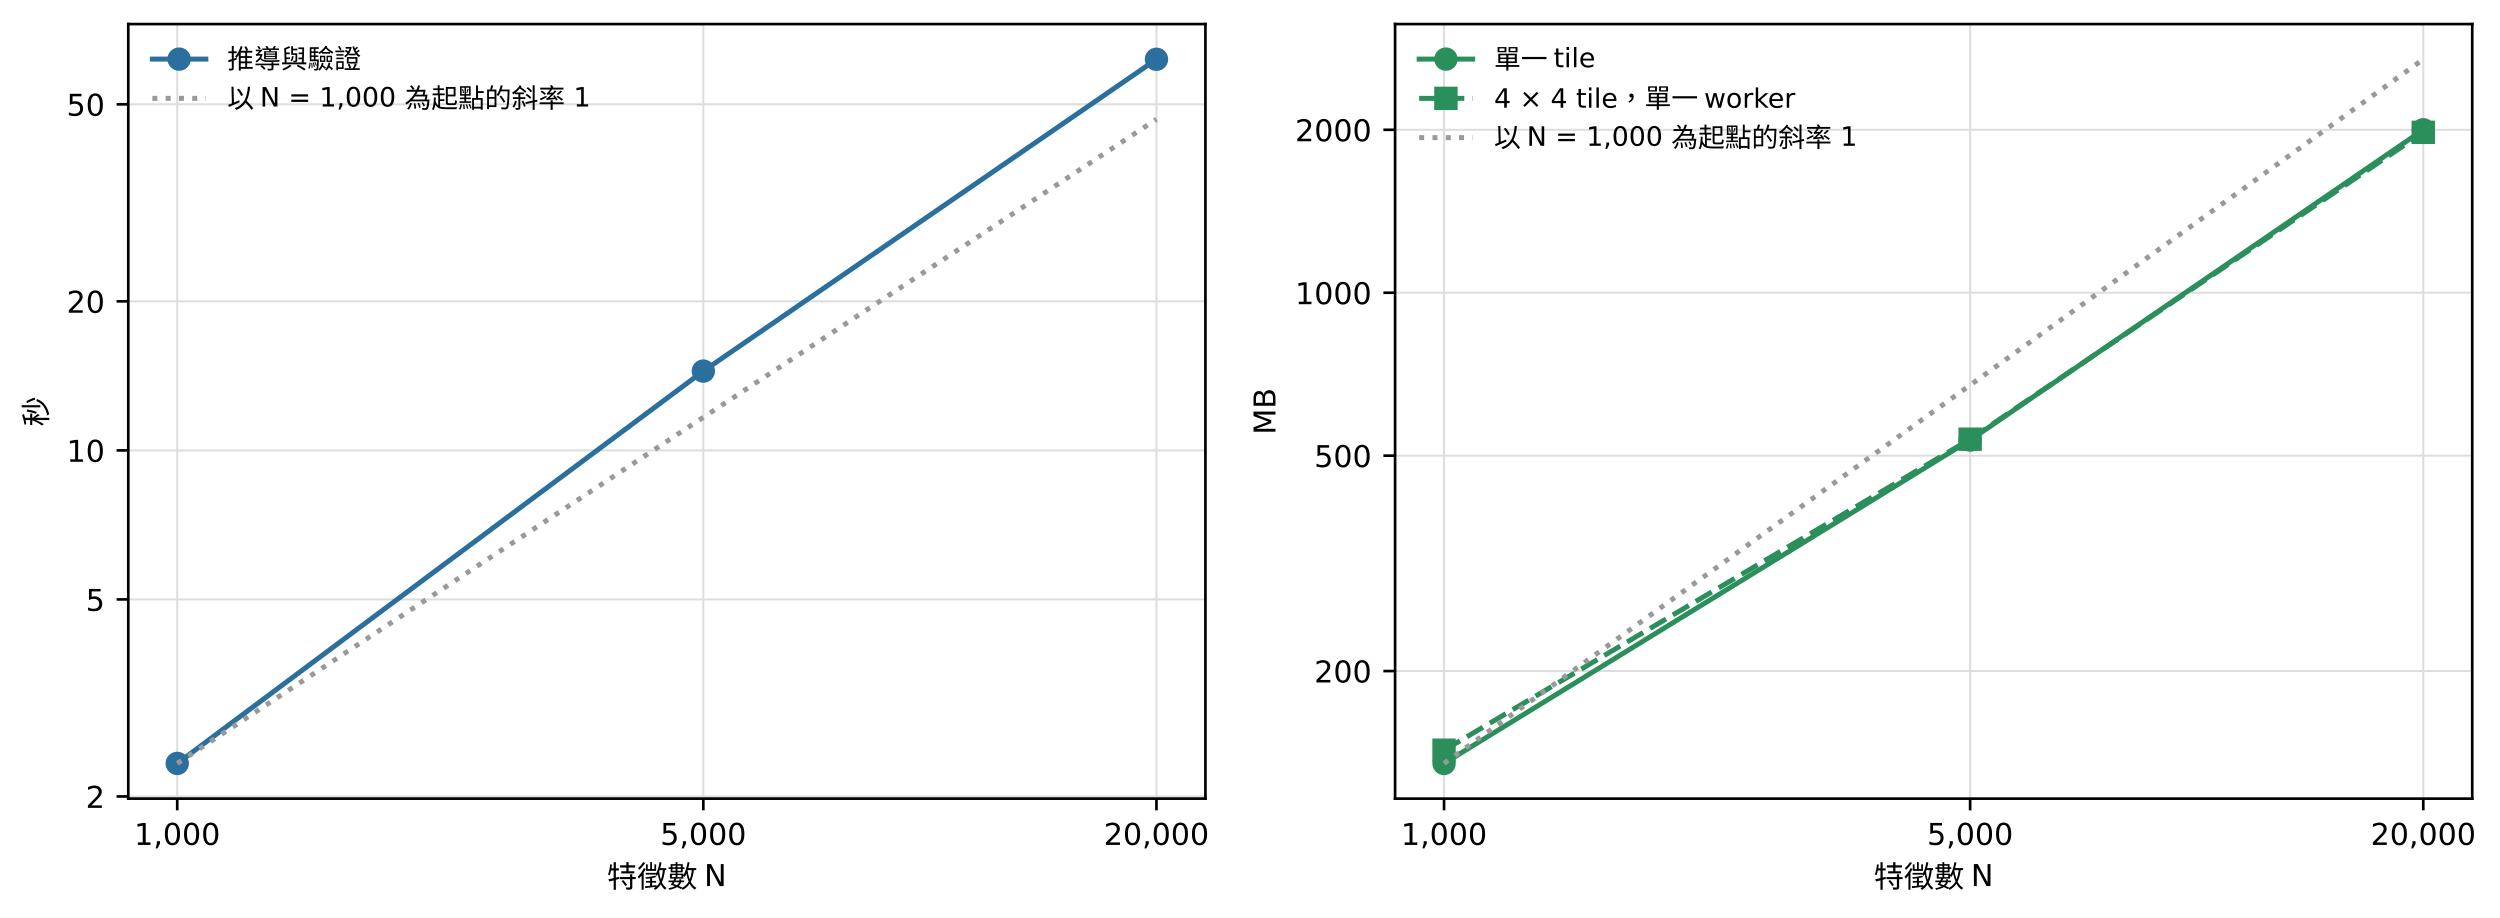
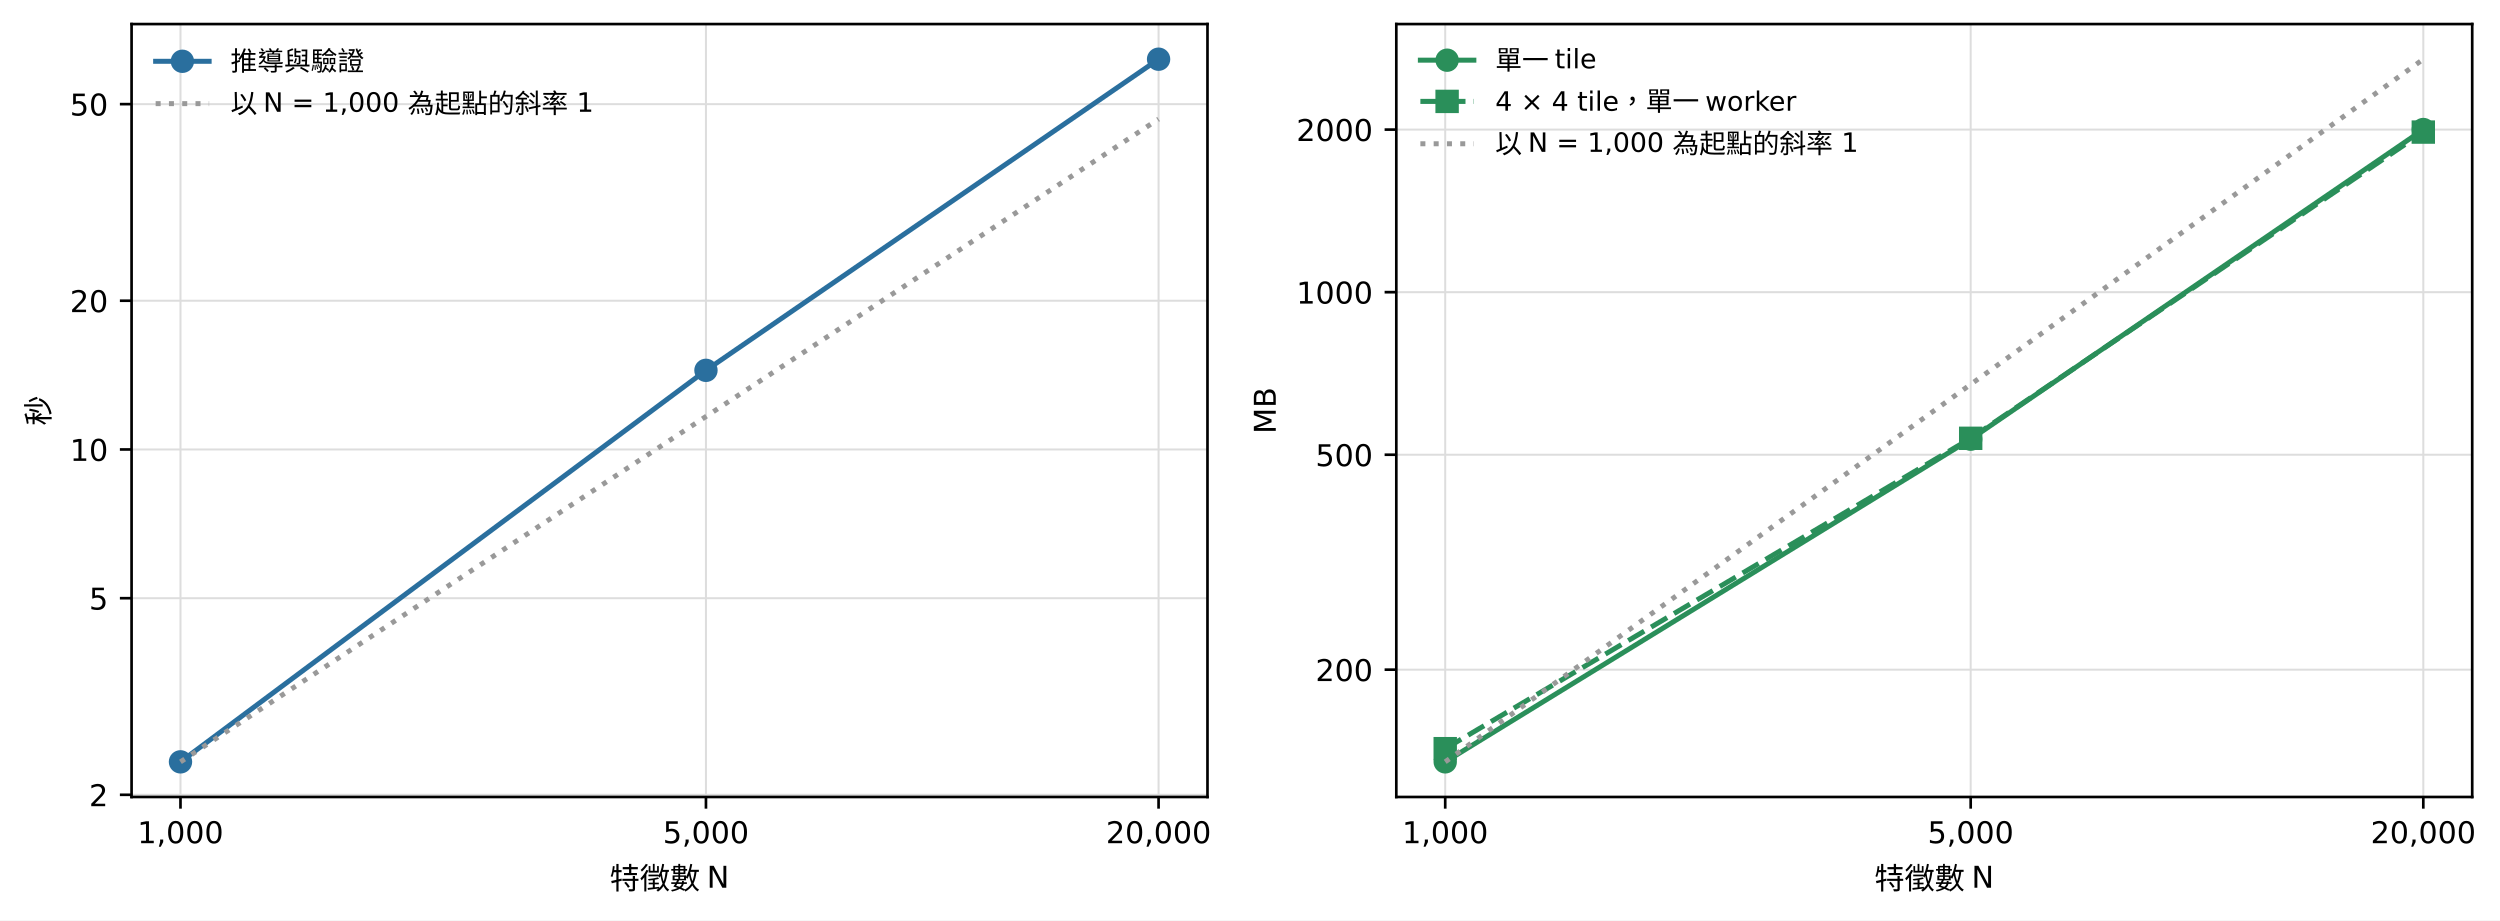
- <svg xmlns="http://www.w3.org/2000/svg" xmlns:xlink="http://www.w3.org/1999/xlink" width="747.656pt" height="274.461pt" viewBox="0 0 747.656 274.461" version="1.1">
+ <svg xmlns="http://www.w3.org/2000/svg" xmlns:xlink="http://www.w3.org/1999/xlink" width="747.96pt" height="275.375pt" viewBox="0 0 747.96 275.375" version="1.1">
  <defs>
    <style type="text/css">*{stroke-linejoin: round; stroke-linecap: butt}</style>
  </defs>
  <g id="figure_1">
    <g id="patch_1">
-       <path d="M 0 274.461  L 747.656 274.461  L 747.656 0  L 0 0  z " style="fill: #ffffff" />
+       <path d="M 0 275.375  L 747.96 275.375  L 747.96 0  L 0 0  z " style="fill: #ffffff" />
    </g>
    <g id="axes_1">
      <g id="patch_2">
-         <path d="M 38.363 238.84  L 360.498 238.84  L 360.498 7.2  L 38.363 7.2  z " style="fill: #ffffff" />
+         <path d="M 39.366 238.444  L 361.259 238.444  L 361.259 7.2  L 39.366 7.2  z " style="fill: #ffffff" />
      </g>
      <g id="matplotlib.axis_1">
        <g id="xtick_1">
          <g id="line2d_1">
-             <path d="M 53.005 238.84  L 53.005 7.2  " clip-path="url(#p844b88dbd5)" style="fill: none; stroke: #dddddd; stroke-width: 0.6; stroke-linecap: square" />
+             <path d="M 53.998 238.444  L 53.998 7.2  " clip-path="url(#pf431974b83)" style="fill: none; stroke: #dddddd; stroke-width: 0.6; stroke-linecap: square" />
          </g>
          <g id="line2d_2">
            <defs>
-               <path id="mdb61626d22" d="M 0 0  L 0 3.5  " style="stroke: #000000; stroke-width: 0.8" />
+               <path id="ma58c364e98" d="M 0 0  L 0 3.5  " style="stroke: #000000; stroke-width: 0.8" />
            </defs>
            <g>
-               <use xlink:href="#mdb61626d22" x="53.005" y="238.84" style="stroke: #000000; stroke-width: 0.8" />
+               <use xlink:href="#ma58c364e98" x="53.998" y="238.444" style="stroke: #000000; stroke-width: 0.8" />
            </g>
          </g>
          <g id="text_1">
-             <text style="font-size: 9px; font-family: 'DejaVu Sans', 'Noto Sans CJK TC', 'PingFang TC', 'Microsoft JhengHei', 'Noto Sans CJK JP'; text-anchor: middle" x="53.005" y="252.679" transform="rotate(-0 53.00533 252.6786)">1,000</text>
+             <text style="font-size: 9px; font-family: 'DejaVu Sans', 'Noto Sans CJK TC', 'PingFang TC', 'Microsoft JhengHei', 'Noto Sans CJK JP'; text-anchor: middle" x="53.998" y="252.282" transform="rotate(-0 53.99765 252.282)">1,000</text>
          </g>
        </g>
        <g id="xtick_2">
          <g id="line2d_3">
-             <path d="M 210.337 238.84  L 210.337 7.2  " clip-path="url(#p844b88dbd5)" style="fill: none; stroke: #dddddd; stroke-width: 0.6; stroke-linecap: square" />
+             <path d="M 211.211 238.444  L 211.211 7.2  " clip-path="url(#pf431974b83)" style="fill: none; stroke: #dddddd; stroke-width: 0.6; stroke-linecap: square" />
          </g>
          <g id="line2d_4">
            <g>
-               <use xlink:href="#mdb61626d22" x="210.337" y="238.84" style="stroke: #000000; stroke-width: 0.8" />
+               <use xlink:href="#ma58c364e98" x="211.211" y="238.444" style="stroke: #000000; stroke-width: 0.8" />
            </g>
          </g>
          <g id="text_2">
-             <text style="font-size: 9px; font-family: 'DejaVu Sans', 'Noto Sans CJK TC', 'PingFang TC', 'Microsoft JhengHei', 'Noto Sans CJK JP'; text-anchor: middle" x="210.337" y="252.679" transform="rotate(-0 210.3373 252.6786)">5,000</text>
+             <text style="font-size: 9px; font-family: 'DejaVu Sans', 'Noto Sans CJK TC', 'PingFang TC', 'Microsoft JhengHei', 'Noto Sans CJK JP'; text-anchor: middle" x="211.211" y="252.282" transform="rotate(-0 211.211 252.282)">5,000</text>
          </g>
        </g>
        <g id="xtick_3">
          <g id="line2d_5">
-             <path d="M 345.856 238.84  L 345.856 7.2  " clip-path="url(#p844b88dbd5)" style="fill: none; stroke: #dddddd; stroke-width: 0.6; stroke-linecap: square" />
+             <path d="M 346.627 238.444  L 346.627 7.2  " clip-path="url(#pf431974b83)" style="fill: none; stroke: #dddddd; stroke-width: 0.6; stroke-linecap: square" />
          </g>
          <g id="line2d_6">
            <g>
-               <use xlink:href="#mdb61626d22" x="345.856" y="238.84" style="stroke: #000000; stroke-width: 0.8" />
+               <use xlink:href="#ma58c364e98" x="346.627" y="238.444" style="stroke: #000000; stroke-width: 0.8" />
            </g>
          </g>
          <g id="text_3">
-             <text style="font-size: 9px; font-family: 'DejaVu Sans', 'Noto Sans CJK TC', 'PingFang TC', 'Microsoft JhengHei', 'Noto Sans CJK JP'; text-anchor: middle" x="345.856" y="252.679" transform="rotate(-0 345.8557 252.6786)">20,000</text>
+             <text style="font-size: 9px; font-family: 'DejaVu Sans', 'Noto Sans CJK TC', 'PingFang TC', 'Microsoft JhengHei', 'Noto Sans CJK JP'; text-anchor: middle" x="346.627" y="252.282" transform="rotate(-0 346.6271 252.282)">20,000</text>
          </g>
        </g>
        <g id="text_4">
-           <text style="font-size: 9px; font-family: 'DejaVu Sans', 'Noto Sans CJK TC', 'PingFang TC', 'Microsoft JhengHei', 'Noto Sans CJK JP'; text-anchor: middle" x="199.43" y="265.389" transform="rotate(-0 199.4305 265.3889)">特徵數 N</text>
+           <text style="font-size: 9px; font-family: 'DejaVu Sans', 'Noto Sans CJK TC', 'PingFang TC', 'Microsoft JhengHei', 'Noto Sans CJK JP'; text-anchor: middle" x="200.312" y="266.013" transform="rotate(-0 200.3124 266.0126)">特徵數 N</text>
        </g>
      </g>
      <g id="matplotlib.axis_2">
        <g id="ytick_1">
          <g id="line2d_7">
-             <path d="M 38.363 238.187  L 360.498 238.187  " clip-path="url(#p844b88dbd5)" style="fill: none; stroke: #dddddd; stroke-width: 0.6; stroke-linecap: square" />
+             <path d="M 39.366 237.792  L 361.259 237.792  " clip-path="url(#pf431974b83)" style="fill: none; stroke: #dddddd; stroke-width: 0.6; stroke-linecap: square" />
          </g>
          <g id="line2d_8">
            <defs>
-               <path id="ma4bf4005c0" d="M 0 0  L -3.5 0  " style="stroke: #000000; stroke-width: 0.8" />
+               <path id="mdad8fd965f" d="M 0 0  L -3.5 0  " style="stroke: #000000; stroke-width: 0.8" />
            </defs>
            <g>
-               <use xlink:href="#ma4bf4005c0" x="38.363" y="238.187" style="stroke: #000000; stroke-width: 0.8" />
+               <use xlink:href="#mdad8fd965f" x="39.366" y="237.792" style="stroke: #000000; stroke-width: 0.8" />
            </g>
          </g>
          <g id="text_5">
-             <text style="font-size: 9px; font-family: 'DejaVu Sans', 'Noto Sans CJK TC', 'PingFang TC', 'Microsoft JhengHei', 'Noto Sans CJK JP'; text-anchor: end" x="31.363" y="241.606" transform="rotate(-0 31.36281 241.6064)">2</text>
+             <text style="font-size: 9px; font-family: 'DejaVu Sans', 'Noto Sans CJK TC', 'PingFang TC', 'Microsoft JhengHei', 'Noto Sans CJK JP'; text-anchor: end" x="32.366" y="241.211" transform="rotate(-0 32.36617 241.2113)">2</text>
          </g>
        </g>
        <g id="ytick_2">
          <g id="line2d_9">
-             <path d="M 38.363 179.263  L 360.498 179.263  " clip-path="url(#p844b88dbd5)" style="fill: none; stroke: #dddddd; stroke-width: 0.6; stroke-linecap: square" />
+             <path d="M 39.366 178.969  L 361.259 178.969  " clip-path="url(#pf431974b83)" style="fill: none; stroke: #dddddd; stroke-width: 0.6; stroke-linecap: square" />
          </g>
          <g id="line2d_10">
            <g>
-               <use xlink:href="#ma4bf4005c0" x="38.363" y="179.263" style="stroke: #000000; stroke-width: 0.8" />
+               <use xlink:href="#mdad8fd965f" x="39.366" y="178.969" style="stroke: #000000; stroke-width: 0.8" />
            </g>
          </g>
          <g id="text_6">
-             <text style="font-size: 9px; font-family: 'DejaVu Sans', 'Noto Sans CJK TC', 'PingFang TC', 'Microsoft JhengHei', 'Noto Sans CJK JP'; text-anchor: end" x="31.363" y="182.683" transform="rotate(-0 31.36281 182.6828)">5</text>
+             <text style="font-size: 9px; font-family: 'DejaVu Sans', 'Noto Sans CJK TC', 'PingFang TC', 'Microsoft JhengHei', 'Noto Sans CJK JP'; text-anchor: end" x="32.366" y="182.388" transform="rotate(-0 32.36617 182.3884)">5</text>
          </g>
        </g>
        <g id="ytick_3">
          <g id="line2d_11">
-             <path d="M 38.363 134.689  L 360.498 134.689  " clip-path="url(#p844b88dbd5)" style="fill: none; stroke: #dddddd; stroke-width: 0.6; stroke-linecap: square" />
+             <path d="M 39.366 134.472  L 361.259 134.472  " clip-path="url(#pf431974b83)" style="fill: none; stroke: #dddddd; stroke-width: 0.6; stroke-linecap: square" />
          </g>
          <g id="line2d_12">
            <g>
-               <use xlink:href="#ma4bf4005c0" x="38.363" y="134.689" style="stroke: #000000; stroke-width: 0.8" />
+               <use xlink:href="#mdad8fd965f" x="39.366" y="134.472" style="stroke: #000000; stroke-width: 0.8" />
            </g>
          </g>
          <g id="text_7">
-             <text style="font-size: 9px; font-family: 'DejaVu Sans', 'Noto Sans CJK TC', 'PingFang TC', 'Microsoft JhengHei', 'Noto Sans CJK JP'; text-anchor: end" x="31.363" y="138.109" transform="rotate(-0 31.36281 138.1088)">10</text>
+             <text style="font-size: 9px; font-family: 'DejaVu Sans', 'Noto Sans CJK TC', 'PingFang TC', 'Microsoft JhengHei', 'Noto Sans CJK JP'; text-anchor: end" x="32.366" y="137.891" transform="rotate(-0 32.36617 137.8905)">10</text>
          </g>
        </g>
        <g id="ytick_4">
          <g id="line2d_13">
-             <path d="M 38.363 90.115  L 360.498 90.115  " clip-path="url(#p844b88dbd5)" style="fill: none; stroke: #dddddd; stroke-width: 0.6; stroke-linecap: square" />
+             <path d="M 39.366 89.974  L 361.259 89.974  " clip-path="url(#pf431974b83)" style="fill: none; stroke: #dddddd; stroke-width: 0.6; stroke-linecap: square" />
          </g>
          <g id="line2d_14">
            <g>
-               <use xlink:href="#ma4bf4005c0" x="38.363" y="90.115" style="stroke: #000000; stroke-width: 0.8" />
+               <use xlink:href="#mdad8fd965f" x="39.366" y="89.974" style="stroke: #000000; stroke-width: 0.8" />
            </g>
          </g>
          <g id="text_8">
-             <text style="font-size: 9px; font-family: 'DejaVu Sans', 'Noto Sans CJK TC', 'PingFang TC', 'Microsoft JhengHei', 'Noto Sans CJK JP'; text-anchor: end" x="31.363" y="93.535" transform="rotate(-0 31.36281 93.53478)">20</text>
+             <text style="font-size: 9px; font-family: 'DejaVu Sans', 'Noto Sans CJK TC', 'PingFang TC', 'Microsoft JhengHei', 'Noto Sans CJK JP'; text-anchor: end" x="32.366" y="93.393" transform="rotate(-0 32.36617 93.39273)">20</text>
          </g>
        </g>
        <g id="ytick_5">
          <g id="line2d_15">
-             <path d="M 38.363 31.192  L 360.498 31.192  " clip-path="url(#p844b88dbd5)" style="fill: none; stroke: #dddddd; stroke-width: 0.6; stroke-linecap: square" />
+             <path d="M 39.366 31.151  L 361.259 31.151  " clip-path="url(#pf431974b83)" style="fill: none; stroke: #dddddd; stroke-width: 0.6; stroke-linecap: square" />
          </g>
          <g id="line2d_16">
            <g>
-               <use xlink:href="#ma4bf4005c0" x="38.363" y="31.192" style="stroke: #000000; stroke-width: 0.8" />
+               <use xlink:href="#mdad8fd965f" x="39.366" y="31.151" style="stroke: #000000; stroke-width: 0.8" />
            </g>
          </g>
          <g id="text_9">
-             <text style="font-size: 9px; font-family: 'DejaVu Sans', 'Noto Sans CJK TC', 'PingFang TC', 'Microsoft JhengHei', 'Noto Sans CJK JP'; text-anchor: end" x="31.363" y="34.611" transform="rotate(-0 31.36281 34.61118)">50</text>
+             <text style="font-size: 9px; font-family: 'DejaVu Sans', 'Noto Sans CJK TC', 'PingFang TC', 'Microsoft JhengHei', 'Noto Sans CJK JP'; text-anchor: end" x="32.366" y="34.57" transform="rotate(-0 32.36617 34.56982)">50</text>
          </g>
        </g>
        <g id="text_10">
-           <text style="font-size: 9px; font-family: 'DejaVu Sans', 'Noto Sans CJK TC', 'PingFang TC', 'Microsoft JhengHei', 'Noto Sans CJK JP'; text-anchor: middle" x="14.039" y="123.02" transform="rotate(-90 14.03859 123.02)">秒</text>
+           <text style="font-size: 9px; font-family: 'DejaVu Sans', 'Noto Sans CJK TC', 'PingFang TC', 'Microsoft JhengHei', 'Noto Sans CJK JP'; text-anchor: middle" x="14.752" y="122.822" transform="rotate(-90 14.75156 122.8221)">秒</text>
        </g>
      </g>
      <g id="line2d_17">
-         <path d="M 53.005 228.311  L 210.337 110.978  L 345.856 17.729  " clip-path="url(#p844b88dbd5)" style="fill: none; stroke: #2a6f9e; stroke-width: 1.5; stroke-linecap: square" />
+         <path d="M 53.998 227.933  L 211.211 110.8  L 346.627 17.711  " clip-path="url(#pf431974b83)" style="fill: none; stroke: #2a6f9e; stroke-width: 1.5; stroke-linecap: square" />
        <defs>
-           <path id="mb2d40fa163" d="M 0 3  C 0.796 3 1.559 2.684 2.121 2.121  C 2.684 1.559 3 0.796 3 0  C 3 -0.796 2.684 -1.559 2.121 -2.121  C 1.559 -2.684 0.796 -3 0 -3  C -0.796 -3 -1.559 -2.684 -2.121 -2.121  C -2.684 -1.559 -3 -0.796 -3 0  C -3 0.796 -2.684 1.559 -2.121 2.121  C -1.559 2.684 -0.796 3 0 3  z " style="stroke: #2a6f9e" />
+           <path id="m7ca701a4a8" d="M 0 3  C 0.796 3 1.559 2.684 2.121 2.121  C 2.684 1.559 3 0.796 3 0  C 3 -0.796 2.684 -1.559 2.121 -2.121  C 1.559 -2.684 0.796 -3 0 -3  C -0.796 -3 -1.559 -2.684 -2.121 -2.121  C -2.684 -1.559 -3 -0.796 -3 0  C -3 0.796 -2.684 1.559 -2.121 2.121  C -1.559 2.684 -0.796 3 0 3  z " style="stroke: #2a6f9e" />
        </defs>
-         <g clip-path="url(#p844b88dbd5)">
-           <use xlink:href="#mb2d40fa163" x="53.005" y="228.311" style="fill: #2a6f9e; stroke: #2a6f9e" />
-           <use xlink:href="#mb2d40fa163" x="210.337" y="110.978" style="fill: #2a6f9e; stroke: #2a6f9e" />
-           <use xlink:href="#mb2d40fa163" x="345.856" y="17.729" style="fill: #2a6f9e; stroke: #2a6f9e" />
+         <g clip-path="url(#pf431974b83)">
+           <use xlink:href="#m7ca701a4a8" x="53.998" y="227.933" style="fill: #2a6f9e; stroke: #2a6f9e" />
+           <use xlink:href="#m7ca701a4a8" x="211.211" y="110.8" style="fill: #2a6f9e; stroke: #2a6f9e" />
+           <use xlink:href="#m7ca701a4a8" x="346.627" y="17.711" style="fill: #2a6f9e; stroke: #2a6f9e" />
        </g>
      </g>
      <g id="line2d_18">
-         <path d="M 53.005 228.311  L 210.337 124.813  L 345.856 35.665  " clip-path="url(#p844b88dbd5)" style="fill: none; stroke-dasharray: 1.5,2.475; stroke-dashoffset: 0; stroke: #999999; stroke-width: 1.5" />
+         <path d="M 53.998 227.933  L 211.211 124.612  L 346.627 35.617  " clip-path="url(#pf431974b83)" style="fill: none; stroke-dasharray: 1.5,2.475; stroke-dashoffset: 0; stroke: #999999; stroke-width: 1.5" />
      </g>
      <g id="patch_3">
-         <path d="M 38.363 238.84  L 38.363 7.2  " style="fill: none; stroke: #000000; stroke-width: 0.8; stroke-linejoin: miter; stroke-linecap: square" />
+         <path d="M 39.366 238.444  L 39.366 7.2  " style="fill: none; stroke: #000000; stroke-width: 0.8; stroke-linejoin: miter; stroke-linecap: square" />
      </g>
      <g id="patch_4">
-         <path d="M 360.498 238.84  L 360.498 7.2  " style="fill: none; stroke: #000000; stroke-width: 0.8; stroke-linejoin: miter; stroke-linecap: square" />
+         <path d="M 361.259 238.444  L 361.259 7.2  " style="fill: none; stroke: #000000; stroke-width: 0.8; stroke-linejoin: miter; stroke-linecap: square" />
      </g>
      <g id="patch_5">
-         <path d="M 38.363 238.84  L 360.498 238.84  " style="fill: none; stroke: #000000; stroke-width: 0.8; stroke-linejoin: miter; stroke-linecap: square" />
+         <path d="M 39.366 238.444  L 361.259 238.444  " style="fill: none; stroke: #000000; stroke-width: 0.8; stroke-linejoin: miter; stroke-linecap: square" />
      </g>
      <g id="patch_6">
-         <path d="M 38.363 7.2  L 360.498 7.2  " style="fill: none; stroke: #000000; stroke-width: 0.8; stroke-linejoin: miter; stroke-linecap: square" />
+         <path d="M 39.366 7.2  L 361.259 7.2  " style="fill: none; stroke: #000000; stroke-width: 0.8; stroke-linejoin: miter; stroke-linecap: square" />
      </g>
      <g id="legend_1">
        <g id="line2d_19">
-           <path d="M 45.563 17.679  L 53.563 17.679  L 61.563 17.679  " style="fill: none; stroke: #2a6f9e; stroke-width: 1.5; stroke-linecap: square" />
+           <path d="M 46.566 18.336  L 54.566 18.336  L 62.566 18.336  " style="fill: none; stroke: #2a6f9e; stroke-width: 1.5; stroke-linecap: square" />
          <g>
-             <use xlink:href="#mb2d40fa163" x="53.563" y="17.679" style="fill: #2a6f9e; stroke: #2a6f9e" />
+             <use xlink:href="#m7ca701a4a8" x="54.566" y="18.336" style="fill: #2a6f9e; stroke: #2a6f9e" />
          </g>
        </g>
        <g id="text_11">
-           <text style="font-size: 8px; font-family: 'DejaVu Sans', 'Noto Sans CJK TC', 'PingFang TC', 'Microsoft JhengHei', 'Noto Sans CJK JP'; text-anchor: start" x="67.963" y="20.479" transform="rotate(-0 67.96281 20.47875)">推導與驗證</text>
+           <text style="font-size: 8px; font-family: 'DejaVu Sans', 'Noto Sans CJK TC', 'PingFang TC', 'Microsoft JhengHei', 'Noto Sans CJK JP'; text-anchor: start" x="68.966" y="21.136" transform="rotate(-0 68.96617 21.13625)">推導與驗證</text>
        </g>
        <g id="line2d_20">
-           <path d="M 45.563 29.421  L 53.563 29.421  L 61.563 29.421  " style="fill: none; stroke-dasharray: 1.5,2.475; stroke-dashoffset: 0; stroke: #999999; stroke-width: 1.5" />
+           <path d="M 46.566 31.011  L 54.566 31.011  L 62.566 31.011  " style="fill: none; stroke-dasharray: 1.5,2.475; stroke-dashoffset: 0; stroke: #999999; stroke-width: 1.5" />
        </g>
        <g id="text_12">
-           <text style="font-size: 8px; font-family: 'DejaVu Sans', 'Noto Sans CJK TC', 'PingFang TC', 'Microsoft JhengHei', 'Noto Sans CJK JP'; text-anchor: start" x="67.963" y="32.221" transform="rotate(-0 67.96281 32.22125)">以 N = 1,000 為起點的斜率 1</text>
+           <text style="font-size: 8px; font-family: 'DejaVu Sans', 'Noto Sans CJK TC', 'PingFang TC', 'Microsoft JhengHei', 'Noto Sans CJK JP'; text-anchor: start" x="68.966" y="33.811" transform="rotate(-0 68.96617 33.81063)">以 N = 1,000 為起點的斜率 1</text>
        </g>
      </g>
    </g>
    <g id="axes_2">
      <g id="patch_7">
-         <path d="M 417.218 238.84  L 739.353 238.84  L 739.353 7.2  L 417.218 7.2  z " style="fill: #ffffff" />
+         <path d="M 417.753 238.444  L 739.646 238.444  L 739.646 7.2  L 417.753 7.2  z " style="fill: #ffffff" />
      </g>
      <g id="matplotlib.axis_3">
        <g id="xtick_4">
          <g id="line2d_21">
-             <path d="M 431.86 238.84  L 431.86 7.2  " clip-path="url(#p6fdb4f2eb7)" style="fill: none; stroke: #dddddd; stroke-width: 0.6; stroke-linecap: square" />
+             <path d="M 432.385 238.444  L 432.385 7.2  " clip-path="url(#pe8eaa5a9e1)" style="fill: none; stroke: #dddddd; stroke-width: 0.6; stroke-linecap: square" />
          </g>
          <g id="line2d_22">
            <g>
-               <use xlink:href="#mdb61626d22" x="431.86" y="238.84" style="stroke: #000000; stroke-width: 0.8" />
+               <use xlink:href="#ma58c364e98" x="432.385" y="238.444" style="stroke: #000000; stroke-width: 0.8" />
            </g>
          </g>
          <g id="text_13">
-             <text style="font-size: 9px; font-family: 'DejaVu Sans', 'Noto Sans CJK TC', 'PingFang TC', 'Microsoft JhengHei', 'Noto Sans CJK JP'; text-anchor: middle" x="431.86" y="252.679" transform="rotate(-0 431.8603 252.6786)">1,000</text>
+             <text style="font-size: 9px; font-family: 'DejaVu Sans', 'Noto Sans CJK TC', 'PingFang TC', 'Microsoft JhengHei', 'Noto Sans CJK JP'; text-anchor: middle" x="432.385" y="252.282" transform="rotate(-0 432.3847 252.282)">1,000</text>
          </g>
        </g>
        <g id="xtick_5">
          <g id="line2d_23">
-             <path d="M 589.192 238.84  L 589.192 7.2  " clip-path="url(#p6fdb4f2eb7)" style="fill: none; stroke: #dddddd; stroke-width: 0.6; stroke-linecap: square" />
+             <path d="M 589.598 238.444  L 589.598 7.2  " clip-path="url(#pe8eaa5a9e1)" style="fill: none; stroke: #dddddd; stroke-width: 0.6; stroke-linecap: square" />
          </g>
          <g id="line2d_24">
            <g>
-               <use xlink:href="#mdb61626d22" x="589.192" y="238.84" style="stroke: #000000; stroke-width: 0.8" />
+               <use xlink:href="#ma58c364e98" x="589.598" y="238.444" style="stroke: #000000; stroke-width: 0.8" />
            </g>
          </g>
          <g id="text_14">
-             <text style="font-size: 9px; font-family: 'DejaVu Sans', 'Noto Sans CJK TC', 'PingFang TC', 'Microsoft JhengHei', 'Noto Sans CJK JP'; text-anchor: middle" x="589.192" y="252.679" transform="rotate(-0 589.1923 252.6786)">5,000</text>
+             <text style="font-size: 9px; font-family: 'DejaVu Sans', 'Noto Sans CJK TC', 'PingFang TC', 'Microsoft JhengHei', 'Noto Sans CJK JP'; text-anchor: middle" x="589.598" y="252.282" transform="rotate(-0 589.598 252.282)">5,000</text>
          </g>
        </g>
        <g id="xtick_6">
          <g id="line2d_25">
-             <path d="M 724.711 238.84  L 724.711 7.2  " clip-path="url(#p6fdb4f2eb7)" style="fill: none; stroke: #dddddd; stroke-width: 0.6; stroke-linecap: square" />
+             <path d="M 725.014 238.444  L 725.014 7.2  " clip-path="url(#pe8eaa5a9e1)" style="fill: none; stroke: #dddddd; stroke-width: 0.6; stroke-linecap: square" />
          </g>
          <g id="line2d_26">
            <g>
-               <use xlink:href="#mdb61626d22" x="724.711" y="238.84" style="stroke: #000000; stroke-width: 0.8" />
+               <use xlink:href="#ma58c364e98" x="725.014" y="238.444" style="stroke: #000000; stroke-width: 0.8" />
            </g>
          </g>
          <g id="text_15">
-             <text style="font-size: 9px; font-family: 'DejaVu Sans', 'Noto Sans CJK TC', 'PingFang TC', 'Microsoft JhengHei', 'Noto Sans CJK JP'; text-anchor: middle" x="724.711" y="252.679" transform="rotate(-0 724.7107 252.6786)">20,000</text>
+             <text style="font-size: 9px; font-family: 'DejaVu Sans', 'Noto Sans CJK TC', 'PingFang TC', 'Microsoft JhengHei', 'Noto Sans CJK JP'; text-anchor: middle" x="725.014" y="252.282" transform="rotate(-0 725.0142 252.282)">20,000</text>
          </g>
        </g>
        <g id="text_16">
-           <text style="font-size: 9px; font-family: 'DejaVu Sans', 'Noto Sans CJK TC', 'PingFang TC', 'Microsoft JhengHei', 'Noto Sans CJK JP'; text-anchor: middle" x="578.285" y="265.389" transform="rotate(-0 578.2855 265.3889)">特徵數 N</text>
+           <text style="font-size: 9px; font-family: 'DejaVu Sans', 'Noto Sans CJK TC', 'PingFang TC', 'Microsoft JhengHei', 'Noto Sans CJK JP'; text-anchor: middle" x="578.699" y="266.013" transform="rotate(-0 578.6995 266.0126)">特徵數 N</text>
        </g>
      </g>
      <g id="matplotlib.axis_4">
        <g id="ytick_6">
          <g id="line2d_27">
-             <path d="M 417.218 200.682  L 739.353 200.682  " clip-path="url(#p6fdb4f2eb7)" style="fill: none; stroke: #dddddd; stroke-width: 0.6; stroke-linecap: square" />
+             <path d="M 417.753 200.352  L 739.646 200.352  " clip-path="url(#pe8eaa5a9e1)" style="fill: none; stroke: #dddddd; stroke-width: 0.6; stroke-linecap: square" />
          </g>
          <g id="line2d_28">
            <g>
-               <use xlink:href="#ma4bf4005c0" x="417.218" y="200.682" style="stroke: #000000; stroke-width: 0.8" />
+               <use xlink:href="#mdad8fd965f" x="417.753" y="200.352" style="stroke: #000000; stroke-width: 0.8" />
            </g>
          </g>
          <g id="text_17">
-             <text style="font-size: 9px; font-family: 'DejaVu Sans', 'Noto Sans CJK TC', 'PingFang TC', 'Microsoft JhengHei', 'Noto Sans CJK JP'; text-anchor: end" x="410.218" y="204.102" transform="rotate(-0 410.2178 204.1017)">200</text>
+             <text style="font-size: 9px; font-family: 'DejaVu Sans', 'Noto Sans CJK TC', 'PingFang TC', 'Microsoft JhengHei', 'Noto Sans CJK JP'; text-anchor: end" x="410.753" y="203.771" transform="rotate(-0 410.7532 203.7707)">200</text>
          </g>
        </g>
        <g id="ytick_7">
          <g id="line2d_29">
-             <path d="M 417.218 136.273  L 739.353 136.273  " clip-path="url(#p6fdb4f2eb7)" style="fill: none; stroke: #dddddd; stroke-width: 0.6; stroke-linecap: square" />
+             <path d="M 417.753 136.052  L 739.646 136.052  " clip-path="url(#pe8eaa5a9e1)" style="fill: none; stroke: #dddddd; stroke-width: 0.6; stroke-linecap: square" />
          </g>
          <g id="line2d_30">
            <g>
-               <use xlink:href="#ma4bf4005c0" x="417.218" y="136.273" style="stroke: #000000; stroke-width: 0.8" />
+               <use xlink:href="#mdad8fd965f" x="417.753" y="136.052" style="stroke: #000000; stroke-width: 0.8" />
            </g>
          </g>
          <g id="text_18">
-             <text style="font-size: 9px; font-family: 'DejaVu Sans', 'Noto Sans CJK TC', 'PingFang TC', 'Microsoft JhengHei', 'Noto Sans CJK JP'; text-anchor: end" x="410.218" y="139.692" transform="rotate(-0 410.2178 139.692)">500</text>
+             <text style="font-size: 9px; font-family: 'DejaVu Sans', 'Noto Sans CJK TC', 'PingFang TC', 'Microsoft JhengHei', 'Noto Sans CJK JP'; text-anchor: end" x="410.753" y="139.471" transform="rotate(-0 410.7532 139.4711)">500</text>
          </g>
        </g>
        <g id="ytick_8">
          <g id="line2d_31">
-             <path d="M 417.218 87.549  L 739.353 87.549  " clip-path="url(#p6fdb4f2eb7)" style="fill: none; stroke: #dddddd; stroke-width: 0.6; stroke-linecap: square" />
+             <path d="M 417.753 87.411  L 739.646 87.411  " clip-path="url(#pe8eaa5a9e1)" style="fill: none; stroke: #dddddd; stroke-width: 0.6; stroke-linecap: square" />
          </g>
          <g id="line2d_32">
            <g>
-               <use xlink:href="#ma4bf4005c0" x="417.218" y="87.549" style="stroke: #000000; stroke-width: 0.8" />
+               <use xlink:href="#mdad8fd965f" x="417.753" y="87.411" style="stroke: #000000; stroke-width: 0.8" />
            </g>
          </g>
          <g id="text_19">
-             <text style="font-size: 9px; font-family: 'DejaVu Sans', 'Noto Sans CJK TC', 'PingFang TC', 'Microsoft JhengHei', 'Noto Sans CJK JP'; text-anchor: end" x="410.218" y="90.968" transform="rotate(-0 410.2178 90.96797)">1000</text>
+             <text style="font-size: 9px; font-family: 'DejaVu Sans', 'Noto Sans CJK TC', 'PingFang TC', 'Microsoft JhengHei', 'Noto Sans CJK JP'; text-anchor: end" x="410.753" y="90.83" transform="rotate(-0 410.7532 90.8303)">1000</text>
          </g>
        </g>
        <g id="ytick_9">
          <g id="line2d_33">
-             <path d="M 417.218 38.825  L 739.353 38.825  " clip-path="url(#p6fdb4f2eb7)" style="fill: none; stroke: #dddddd; stroke-width: 0.6; stroke-linecap: square" />
+             <path d="M 417.753 38.771  L 739.646 38.771  " clip-path="url(#pe8eaa5a9e1)" style="fill: none; stroke: #dddddd; stroke-width: 0.6; stroke-linecap: square" />
          </g>
          <g id="line2d_34">
            <g>
-               <use xlink:href="#ma4bf4005c0" x="417.218" y="38.825" style="stroke: #000000; stroke-width: 0.8" />
+               <use xlink:href="#mdad8fd965f" x="417.753" y="38.771" style="stroke: #000000; stroke-width: 0.8" />
            </g>
          </g>
          <g id="text_20">
-             <text style="font-size: 9px; font-family: 'DejaVu Sans', 'Noto Sans CJK TC', 'PingFang TC', 'Microsoft JhengHei', 'Noto Sans CJK JP'; text-anchor: end" x="410.218" y="42.244" transform="rotate(-0 410.2178 42.24392)">2000</text>
+             <text style="font-size: 9px; font-family: 'DejaVu Sans', 'Noto Sans CJK TC', 'PingFang TC', 'Microsoft JhengHei', 'Noto Sans CJK JP'; text-anchor: end" x="410.753" y="42.19" transform="rotate(-0 410.7532 42.18953)">2000</text>
          </g>
        </g>
        <g id="text_21">
-           <text style="font-size: 9px; font-family: 'DejaVu Sans', 'Noto Sans CJK TC', 'PingFang TC', 'Microsoft JhengHei', 'Noto Sans CJK JP'; text-anchor: middle" x="381.441" y="123.02" transform="rotate(-90 381.4411 123.02)">MB</text>
+           <text style="font-size: 9px; font-family: 'DejaVu Sans', 'Noto Sans CJK TC', 'PingFang TC', 'Microsoft JhengHei', 'Noto Sans CJK JP'; text-anchor: middle" x="381.686" y="122.822" transform="rotate(-90 381.6861 122.8221)">MB</text>
        </g>
      </g>
      <g id="line2d_35">
-         <path d="M 431.86 228.311  L 589.192 131.609  L 724.711 38.807  " clip-path="url(#p6fdb4f2eb7)" style="fill: none; stroke: #2a8f5a; stroke-width: 1.5; stroke-linecap: square" />
+         <path d="M 432.385 227.933  L 589.598 131.396  L 725.014 38.753  " clip-path="url(#pe8eaa5a9e1)" style="fill: none; stroke: #2a8f5a; stroke-width: 1.5; stroke-linecap: square" />
        <defs>
-           <path id="mf471587496" d="M 0 3  C 0.796 3 1.559 2.684 2.121 2.121  C 2.684 1.559 3 0.796 3 0  C 3 -0.796 2.684 -1.559 2.121 -2.121  C 1.559 -2.684 0.796 -3 0 -3  C -0.796 -3 -1.559 -2.684 -2.121 -2.121  C -2.684 -1.559 -3 -0.796 -3 0  C -3 0.796 -2.684 1.559 -2.121 2.121  C -1.559 2.684 -0.796 3 0 3  z " style="stroke: #2a8f5a" />
+           <path id="ma7fdf993ba" d="M 0 3  C 0.796 3 1.559 2.684 2.121 2.121  C 2.684 1.559 3 0.796 3 0  C 3 -0.796 2.684 -1.559 2.121 -2.121  C 1.559 -2.684 0.796 -3 0 -3  C -0.796 -3 -1.559 -2.684 -2.121 -2.121  C -2.684 -1.559 -3 -0.796 -3 0  C -3 0.796 -2.684 1.559 -2.121 2.121  C -1.559 2.684 -0.796 3 0 3  z " style="stroke: #2a8f5a" />
        </defs>
-         <g clip-path="url(#p6fdb4f2eb7)">
-           <use xlink:href="#mf471587496" x="431.86" y="228.311" style="fill: #2a8f5a; stroke: #2a8f5a" />
-           <use xlink:href="#mf471587496" x="589.192" y="131.609" style="fill: #2a8f5a; stroke: #2a8f5a" />
-           <use xlink:href="#mf471587496" x="724.711" y="38.807" style="fill: #2a8f5a; stroke: #2a8f5a" />
+         <g clip-path="url(#pe8eaa5a9e1)">
+           <use xlink:href="#ma7fdf993ba" x="432.385" y="227.933" style="fill: #2a8f5a; stroke: #2a8f5a" />
+           <use xlink:href="#ma7fdf993ba" x="589.598" y="131.396" style="fill: #2a8f5a; stroke: #2a8f5a" />
+           <use xlink:href="#ma7fdf993ba" x="725.014" y="38.753" style="fill: #2a8f5a; stroke: #2a8f5a" />
        </g>
      </g>
      <g id="line2d_36">
-         <path d="M 431.86 224.362  L 589.192 131.346  L 724.711 39.574  " clip-path="url(#p6fdb4f2eb7)" style="fill: none; stroke-dasharray: 5.55,2.4; stroke-dashoffset: 0; stroke: #2a8f5a; stroke-width: 1.5" />
+         <path d="M 432.385 223.991  L 589.598 131.134  L 725.014 39.518  " clip-path="url(#pe8eaa5a9e1)" style="fill: none; stroke-dasharray: 5.55,2.4; stroke-dashoffset: 0; stroke: #2a8f5a; stroke-width: 1.5" />
        <defs>
-           <path id="m5245363333" d="M -3 3  L 3 3  L 3 -3  L -3 -3  z " style="stroke: #2a8f5a; stroke-linejoin: miter" />
+           <path id="m4f17f933e9" d="M -3 3  L 3 3  L 3 -3  L -3 -3  z " style="stroke: #2a8f5a; stroke-linejoin: miter" />
        </defs>
-         <g clip-path="url(#p6fdb4f2eb7)">
-           <use xlink:href="#m5245363333" x="431.86" y="224.362" style="fill: #2a8f5a; stroke: #2a8f5a; stroke-linejoin: miter" />
-           <use xlink:href="#m5245363333" x="589.192" y="131.346" style="fill: #2a8f5a; stroke: #2a8f5a; stroke-linejoin: miter" />
-           <use xlink:href="#m5245363333" x="724.711" y="39.574" style="fill: #2a8f5a; stroke: #2a8f5a; stroke-linejoin: miter" />
+         <g clip-path="url(#pe8eaa5a9e1)">
+           <use xlink:href="#m4f17f933e9" x="432.385" y="223.991" style="fill: #2a8f5a; stroke: #2a8f5a; stroke-linejoin: miter" />
+           <use xlink:href="#m4f17f933e9" x="589.598" y="131.134" style="fill: #2a8f5a; stroke: #2a8f5a; stroke-linejoin: miter" />
+           <use xlink:href="#m4f17f933e9" x="725.014" y="39.518" style="fill: #2a8f5a; stroke: #2a8f5a; stroke-linejoin: miter" />
        </g>
      </g>
      <g id="line2d_37">
-         <path d="M 431.86 228.311  L 589.192 115.177  L 724.711 17.729  " clip-path="url(#p6fdb4f2eb7)" style="fill: none; stroke-dasharray: 1.5,2.475; stroke-dashoffset: 0; stroke: #999999; stroke-width: 1.5" />
+         <path d="M 432.385 227.933  L 589.598 114.993  L 725.014 17.711  " clip-path="url(#pe8eaa5a9e1)" style="fill: none; stroke-dasharray: 1.5,2.475; stroke-dashoffset: 0; stroke: #999999; stroke-width: 1.5" />
      </g>
      <g id="patch_8">
-         <path d="M 417.218 238.84  L 417.218 7.2  " style="fill: none; stroke: #000000; stroke-width: 0.8; stroke-linejoin: miter; stroke-linecap: square" />
+         <path d="M 417.753 238.444  L 417.753 7.2  " style="fill: none; stroke: #000000; stroke-width: 0.8; stroke-linejoin: miter; stroke-linecap: square" />
      </g>
      <g id="patch_9">
-         <path d="M 739.353 238.84  L 739.353 7.2  " style="fill: none; stroke: #000000; stroke-width: 0.8; stroke-linejoin: miter; stroke-linecap: square" />
+         <path d="M 739.646 238.444  L 739.646 7.2  " style="fill: none; stroke: #000000; stroke-width: 0.8; stroke-linejoin: miter; stroke-linecap: square" />
      </g>
      <g id="patch_10">
-         <path d="M 417.218 238.84  L 739.353 238.84  " style="fill: none; stroke: #000000; stroke-width: 0.8; stroke-linejoin: miter; stroke-linecap: square" />
+         <path d="M 417.753 238.444  L 739.646 238.444  " style="fill: none; stroke: #000000; stroke-width: 0.8; stroke-linejoin: miter; stroke-linecap: square" />
      </g>
      <g id="patch_11">
-         <path d="M 417.218 7.2  L 739.353 7.2  " style="fill: none; stroke: #000000; stroke-width: 0.8; stroke-linejoin: miter; stroke-linecap: square" />
+         <path d="M 417.753 7.2  L 739.646 7.2  " style="fill: none; stroke: #000000; stroke-width: 0.8; stroke-linejoin: miter; stroke-linecap: square" />
      </g>
      <g id="legend_2">
        <g id="line2d_38">
-           <path d="M 424.418 17.679  L 432.418 17.679  L 440.418 17.679  " style="fill: none; stroke: #2a8f5a; stroke-width: 1.5; stroke-linecap: square" />
+           <path d="M 424.953 18.008  L 432.953 18.008  L 440.953 18.008  " style="fill: none; stroke: #2a8f5a; stroke-width: 1.5; stroke-linecap: square" />
          <g>
-             <use xlink:href="#mf471587496" x="432.418" y="17.679" style="fill: #2a8f5a; stroke: #2a8f5a" />
+             <use xlink:href="#ma7fdf993ba" x="432.953" y="18.008" style="fill: #2a8f5a; stroke: #2a8f5a" />
          </g>
        </g>
        <g id="text_22">
-           <text style="font-size: 8px; font-family: 'DejaVu Sans', 'Noto Sans CJK TC', 'PingFang TC', 'Microsoft JhengHei', 'Noto Sans CJK JP'; text-anchor: start" x="446.818" y="20.479" transform="rotate(-0 446.8178 20.47875)">單一 tile</text>
+           <text style="font-size: 8px; font-family: 'DejaVu Sans', 'Noto Sans CJK TC', 'PingFang TC', 'Microsoft JhengHei', 'Noto Sans CJK JP'; text-anchor: start" x="447.353" y="20.808" transform="rotate(-0 447.3532 20.8075)">單一 tile</text>
        </g>
        <g id="line2d_39">
-           <path d="M 424.418 29.421  L 432.418 29.421  L 440.418 29.421  " style="fill: none; stroke-dasharray: 5.55,2.4; stroke-dashoffset: 0; stroke: #2a8f5a; stroke-width: 1.5" />
+           <path d="M 424.953 30.337  L 432.953 30.337  L 440.953 30.337  " style="fill: none; stroke-dasharray: 5.55,2.4; stroke-dashoffset: 0; stroke: #2a8f5a; stroke-width: 1.5" />
          <g>
-             <use xlink:href="#m5245363333" x="432.418" y="29.421" style="fill: #2a8f5a; stroke: #2a8f5a; stroke-linejoin: miter" />
+             <use xlink:href="#m4f17f933e9" x="432.953" y="30.337" style="fill: #2a8f5a; stroke: #2a8f5a; stroke-linejoin: miter" />
          </g>
        </g>
        <g id="text_23">
-           <text style="font-size: 8px; font-family: 'DejaVu Sans', 'Noto Sans CJK TC', 'PingFang TC', 'Microsoft JhengHei', 'Noto Sans CJK JP'; text-anchor: start" x="446.818" y="32.221" transform="rotate(-0 446.8178 32.22125)">4 × 4 tile，單一 worker</text>
+           <text style="font-size: 8px; font-family: 'DejaVu Sans', 'Noto Sans CJK TC', 'PingFang TC', 'Microsoft JhengHei', 'Noto Sans CJK JP'; text-anchor: start" x="447.353" y="33.137" transform="rotate(-0 447.3532 33.13688)">4 × 4 tile，單一 worker</text>
        </g>
        <g id="line2d_40">
-           <path d="M 424.418 41.164  L 432.418 41.164  L 440.418 41.164  " style="fill: none; stroke-dasharray: 1.5,2.475; stroke-dashoffset: 0; stroke: #999999; stroke-width: 1.5" />
+           <path d="M 424.953 43.011  L 432.953 43.011  L 440.953 43.011  " style="fill: none; stroke-dasharray: 1.5,2.475; stroke-dashoffset: 0; stroke: #999999; stroke-width: 1.5" />
        </g>
        <g id="text_24">
-           <text style="font-size: 8px; font-family: 'DejaVu Sans', 'Noto Sans CJK TC', 'PingFang TC', 'Microsoft JhengHei', 'Noto Sans CJK JP'; text-anchor: start" x="446.818" y="43.964" transform="rotate(-0 446.8178 43.96375)">以 N = 1,000 為起點的斜率 1</text>
+           <text style="font-size: 8px; font-family: 'DejaVu Sans', 'Noto Sans CJK TC', 'PingFang TC', 'Microsoft JhengHei', 'Noto Sans CJK JP'; text-anchor: start" x="447.353" y="45.811" transform="rotate(-0 447.3532 45.81125)">以 N = 1,000 為起點的斜率 1</text>
        </g>
      </g>
    </g>
  </g>
  <defs>
-     <clipPath id="p844b88dbd5">
-       <rect x="38.363" y="7.2" width="322.135" height="231.64" />
+     <clipPath id="pf431974b83">
+       <rect x="39.366" y="7.2" width="321.892" height="231.244" />
    </clipPath>
-     <clipPath id="p6fdb4f2eb7">
-       <rect x="417.218" y="7.2" width="322.135" height="231.64" />
+     <clipPath id="pe8eaa5a9e1">
+       <rect x="417.753" y="7.2" width="321.892" height="231.244" />
    </clipPath>
  </defs>
</svg>
